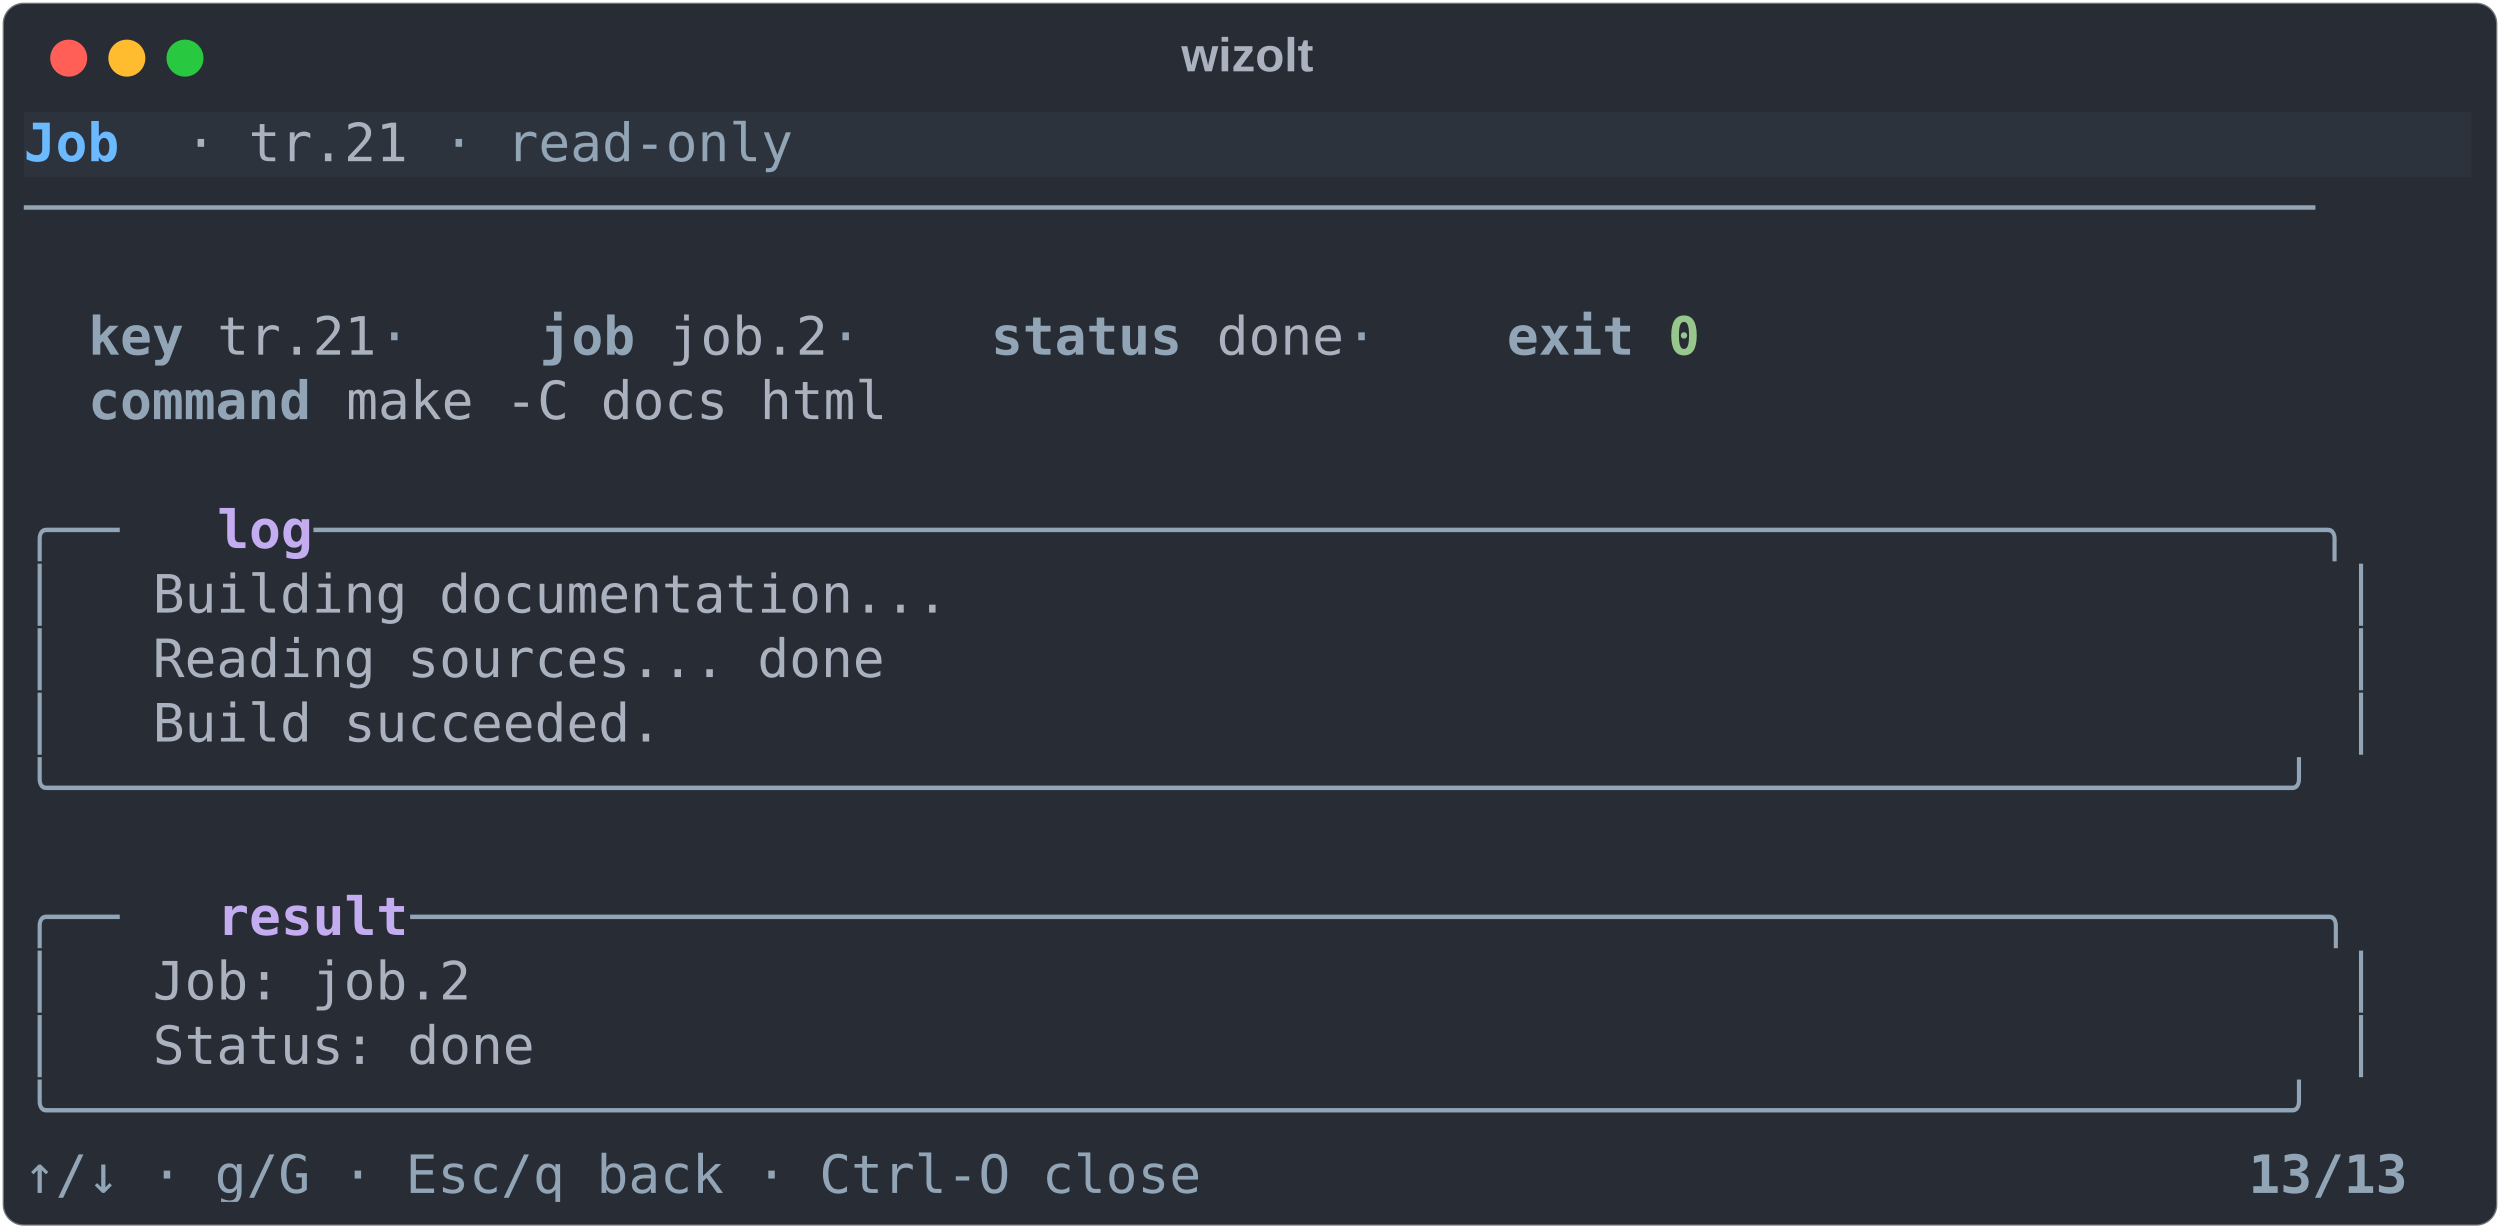
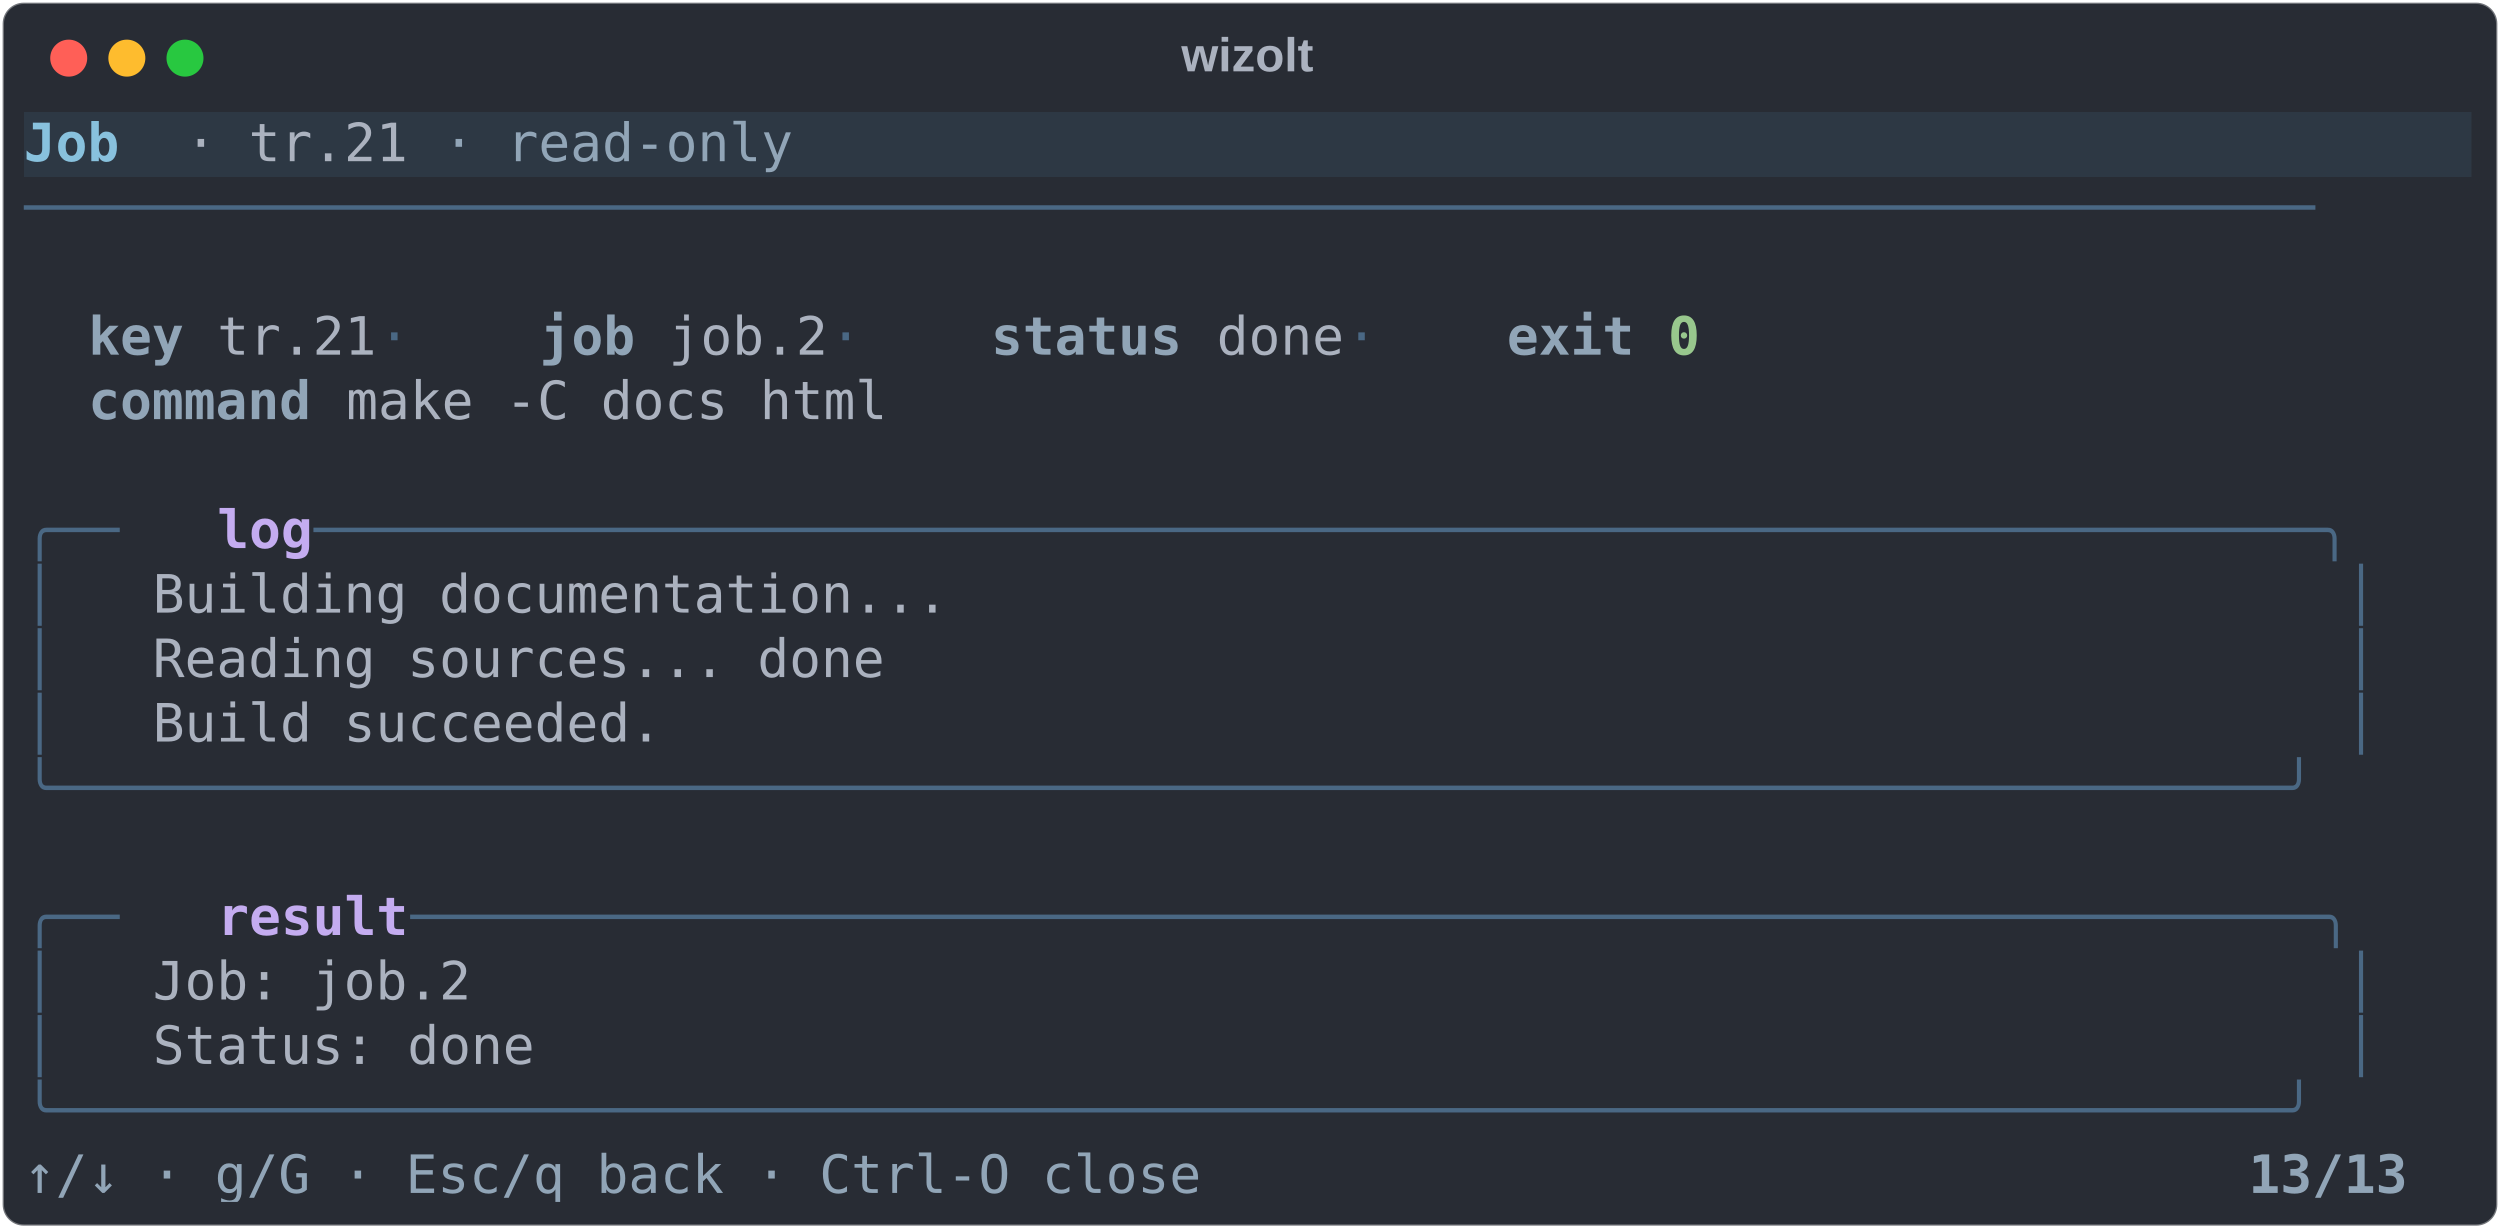
<svg xmlns="http://www.w3.org/2000/svg" class="rich-terminal" viewBox="0 0 946 464.8">
  <style>

    @font-face {
        font-family: "Fira Code";
        src: local("FiraCode-Regular"),
                url("https://cdnjs.cloudflare.com/ajax/libs/firacode/6.2.0/woff2/FiraCode-Regular.woff2") format("woff2"),
                url("https://cdnjs.cloudflare.com/ajax/libs/firacode/6.2.0/woff/FiraCode-Regular.woff") format("woff");
        font-style: normal;
        font-weight: 400;
    }
    @font-face {
        font-family: "Fira Code";
        src: local("FiraCode-Bold"),
                url("https://cdnjs.cloudflare.com/ajax/libs/firacode/6.2.0/woff2/FiraCode-Bold.woff2") format("woff2"),
                url("https://cdnjs.cloudflare.com/ajax/libs/firacode/6.2.0/woff/FiraCode-Bold.woff") format("woff");
        font-style: bold;
        font-weight: 700;
    }

    .tool-detail-job-matrix {
        font-family: Fira Code, monospace;
        font-size: 20px;
        line-height: 24.4px;
        font-variant-east-asian: full-width;
    }

    .tool-detail-job-title {
        font-size: 18px;
        font-weight: bold;
        font-family: arial;
    }

-     .tool-detail-job-r1 { fill: #6bb9ff;font-weight: bold }
+     .tool-detail-job-r1 { fill: #88c1dd;font-weight: bold }
.tool-detail-job-r2 { fill: #abb2bf }
.tool-detail-job-r3 { fill: #91a5b7 }
- .tool-detail-job-r4 { fill: #91a5b7;font-weight: bold }
- .tool-detail-job-r5 { fill: #98c78d;font-weight: bold }
- .tool-detail-job-r6 { fill: #c4acf0;font-weight: bold }
+ .tool-detail-job-r4 { fill: #4a6884 }
+ .tool-detail-job-r5 { fill: #91a5b7;font-weight: bold }
+ .tool-detail-job-r6 { fill: #98c78d;font-weight: bold }
+ .tool-detail-job-r7 { fill: #c4acf0;font-weight: bold }
    </style>
  <defs>
    <clipPath id="tool-detail-job-clip-terminal">
      <rect x="0" y="0" width="926.2" height="413.8" />
    </clipPath>
    <clipPath id="tool-detail-job-line-0">
      <rect x="0" y="1.5" width="927.2" height="24.65" />
    </clipPath>
    <clipPath id="tool-detail-job-line-1">
      <rect x="0" y="25.9" width="927.2" height="24.65" />
    </clipPath>
    <clipPath id="tool-detail-job-line-2">
      <rect x="0" y="50.3" width="927.2" height="24.65" />
    </clipPath>
    <clipPath id="tool-detail-job-line-3">
      <rect x="0" y="74.7" width="927.2" height="24.65" />
    </clipPath>
    <clipPath id="tool-detail-job-line-4">
      <rect x="0" y="99.1" width="927.2" height="24.65" />
    </clipPath>
    <clipPath id="tool-detail-job-line-5">
      <rect x="0" y="123.5" width="927.2" height="24.65" />
    </clipPath>
    <clipPath id="tool-detail-job-line-6">
      <rect x="0" y="147.9" width="927.2" height="24.65" />
    </clipPath>
    <clipPath id="tool-detail-job-line-7">
      <rect x="0" y="172.3" width="927.2" height="24.65" />
    </clipPath>
    <clipPath id="tool-detail-job-line-8">
      <rect x="0" y="196.7" width="927.2" height="24.65" />
    </clipPath>
    <clipPath id="tool-detail-job-line-9">
      <rect x="0" y="221.1" width="927.2" height="24.65" />
    </clipPath>
    <clipPath id="tool-detail-job-line-10">
      <rect x="0" y="245.5" width="927.2" height="24.65" />
    </clipPath>
    <clipPath id="tool-detail-job-line-11">
      <rect x="0" y="269.9" width="927.2" height="24.65" />
    </clipPath>
    <clipPath id="tool-detail-job-line-12">
      <rect x="0" y="294.3" width="927.2" height="24.65" />
    </clipPath>
    <clipPath id="tool-detail-job-line-13">
      <rect x="0" y="318.7" width="927.2" height="24.65" />
    </clipPath>
    <clipPath id="tool-detail-job-line-14">
      <rect x="0" y="343.1" width="927.2" height="24.65" />
    </clipPath>
    <clipPath id="tool-detail-job-line-15">
      <rect x="0" y="367.5" width="927.2" height="24.65" />
    </clipPath>
  </defs>
  <rect fill="#282c34" stroke="rgba(255,255,255,0.35)" stroke-width="1" x="1" y="1" width="944" height="462.8" rx="8" />
  <text class="tool-detail-job-title" fill="#abb2bf" text-anchor="middle" x="472" y="27">wizolt</text>
  <g transform="translate(26,22)">
    <circle cx="0" cy="0" r="7" fill="#ff5f57" />
    <circle cx="22" cy="0" r="7" fill="#febc2e" />
    <circle cx="44" cy="0" r="7" fill="#28c840" />
  </g>
  <g transform="translate(9, 41)" clip-path="url(#tool-detail-job-clip-terminal)">
-     <rect fill="#2d333d" x="0" y="1.5" width="61" height="24.65" shape-rendering="crispEdges" />
-     <rect fill="#2d333d" x="61" y="1.5" width="97.6" height="24.65" shape-rendering="crispEdges" />
-     <rect fill="#2d333d" x="158.6" y="1.5" width="146.4" height="24.65" shape-rendering="crispEdges" />
-     <rect fill="#2d333d" x="305" y="1.5" width="622.2" height="24.65" shape-rendering="crispEdges" />
+     <rect fill="#2d3844" x="0" y="1.5" width="61" height="24.65" shape-rendering="crispEdges" />
+     <rect fill="#2d3844" x="61" y="1.5" width="97.6" height="24.65" shape-rendering="crispEdges" />
+     <rect fill="#2d3844" x="158.6" y="1.5" width="146.4" height="24.65" shape-rendering="crispEdges" />
+     <rect fill="#2d3844" x="305" y="1.5" width="622.2" height="24.65" shape-rendering="crispEdges" />
    <g class="tool-detail-job-matrix">
      <text class="tool-detail-job-r1" x="0" y="20" textLength="61" clip-path="url(#tool-detail-job-line-0)">  Job</text>
      <text class="tool-detail-job-r2" x="61" y="20" textLength="97.6" clip-path="url(#tool-detail-job-line-0)"> · tr.21</text>
      <text class="tool-detail-job-r3" x="158.6" y="20" textLength="146.4" clip-path="url(#tool-detail-job-line-0)"> · read-only</text>
      <text class="tool-detail-job-r2" x="927.2" y="20" textLength="12.2" clip-path="url(#tool-detail-job-line-0)">
</text>
-       <text class="tool-detail-job-r3" x="0" y="44.4" textLength="902.8" clip-path="url(#tool-detail-job-line-1)">  ────────────────────────────────────────────────────────────────────────</text>
+       <text class="tool-detail-job-r4" x="0" y="44.4" textLength="902.8" clip-path="url(#tool-detail-job-line-1)">  ────────────────────────────────────────────────────────────────────────</text>
      <text class="tool-detail-job-r2" x="927.2" y="44.4" textLength="12.2" clip-path="url(#tool-detail-job-line-1)">
</text>
      <text class="tool-detail-job-r2" x="927.2" y="68.8" textLength="12.2" clip-path="url(#tool-detail-job-line-2)">
</text>
-       <text class="tool-detail-job-r4" x="24.4" y="93.2" textLength="48.8" clip-path="url(#tool-detail-job-line-3)">key </text>
+       <text class="tool-detail-job-r5" x="24.4" y="93.2" textLength="48.8" clip-path="url(#tool-detail-job-line-3)">key </text>
      <text class="tool-detail-job-r2" x="73.2" y="93.2" textLength="61" clip-path="url(#tool-detail-job-line-3)">tr.21</text>
-       <text class="tool-detail-job-r3" x="134.2" y="93.2" textLength="61" clip-path="url(#tool-detail-job-line-3)">  ·  </text>
-       <text class="tool-detail-job-r4" x="195.2" y="93.2" textLength="48.8" clip-path="url(#tool-detail-job-line-3)">job </text>
+       <text class="tool-detail-job-r4" x="134.2" y="93.2" textLength="61" clip-path="url(#tool-detail-job-line-3)">  ·  </text>
+       <text class="tool-detail-job-r5" x="195.2" y="93.2" textLength="48.8" clip-path="url(#tool-detail-job-line-3)">job </text>
      <text class="tool-detail-job-r2" x="244" y="93.2" textLength="61" clip-path="url(#tool-detail-job-line-3)">job.2</text>
-       <text class="tool-detail-job-r3" x="305" y="93.2" textLength="61" clip-path="url(#tool-detail-job-line-3)">  ·  </text>
-       <text class="tool-detail-job-r4" x="366" y="93.2" textLength="85.4" clip-path="url(#tool-detail-job-line-3)">status </text>
+       <text class="tool-detail-job-r4" x="305" y="93.2" textLength="61" clip-path="url(#tool-detail-job-line-3)">  ·  </text>
+       <text class="tool-detail-job-r5" x="366" y="93.2" textLength="85.4" clip-path="url(#tool-detail-job-line-3)">status </text>
      <text class="tool-detail-job-r2" x="451.4" y="93.2" textLength="48.8" clip-path="url(#tool-detail-job-line-3)">done</text>
-       <text class="tool-detail-job-r3" x="500.2" y="93.2" textLength="61" clip-path="url(#tool-detail-job-line-3)">  ·  </text>
-       <text class="tool-detail-job-r4" x="561.2" y="93.2" textLength="61" clip-path="url(#tool-detail-job-line-3)">exit </text>
-       <text class="tool-detail-job-r5" x="622.2" y="93.2" textLength="12.2" clip-path="url(#tool-detail-job-line-3)">0</text>
+       <text class="tool-detail-job-r4" x="500.2" y="93.2" textLength="61" clip-path="url(#tool-detail-job-line-3)">  ·  </text>
+       <text class="tool-detail-job-r5" x="561.2" y="93.2" textLength="61" clip-path="url(#tool-detail-job-line-3)">exit </text>
+       <text class="tool-detail-job-r6" x="622.2" y="93.2" textLength="12.2" clip-path="url(#tool-detail-job-line-3)">0</text>
      <text class="tool-detail-job-r2" x="927.2" y="93.2" textLength="12.2" clip-path="url(#tool-detail-job-line-3)">
</text>
-       <text class="tool-detail-job-r4" x="24.4" y="117.6" textLength="97.6" clip-path="url(#tool-detail-job-line-4)">command </text>
+       <text class="tool-detail-job-r5" x="24.4" y="117.6" textLength="97.6" clip-path="url(#tool-detail-job-line-4)">command </text>
      <text class="tool-detail-job-r2" x="122" y="117.6" textLength="207.4" clip-path="url(#tool-detail-job-line-4)">make -C docs html</text>
      <text class="tool-detail-job-r2" x="927.2" y="117.6" textLength="12.2" clip-path="url(#tool-detail-job-line-4)">
</text>
      <text class="tool-detail-job-r2" x="927.2" y="142" textLength="12.2" clip-path="url(#tool-detail-job-line-5)">
</text>
-       <text class="tool-detail-job-r3" x="0" y="166.4" textLength="73.2" clip-path="url(#tool-detail-job-line-6)">  ╭── </text>
-       <text class="tool-detail-job-r6" x="73.2" y="166.4" textLength="36.6" clip-path="url(#tool-detail-job-line-6)">log</text>
-       <text class="tool-detail-job-r3" x="109.8" y="166.4" textLength="793" clip-path="url(#tool-detail-job-line-6)"> ───────────────────────────────────────────────────────────────╮</text>
+       <text class="tool-detail-job-r4" x="0" y="166.4" textLength="73.2" clip-path="url(#tool-detail-job-line-6)">  ╭── </text>
+       <text class="tool-detail-job-r7" x="73.2" y="166.4" textLength="36.6" clip-path="url(#tool-detail-job-line-6)">log</text>
+       <text class="tool-detail-job-r4" x="109.8" y="166.4" textLength="793" clip-path="url(#tool-detail-job-line-6)"> ───────────────────────────────────────────────────────────────╮</text>
      <text class="tool-detail-job-r2" x="927.2" y="166.4" textLength="12.2" clip-path="url(#tool-detail-job-line-6)">
</text>
-       <text class="tool-detail-job-r3" x="0" y="190.8" textLength="48.8" clip-path="url(#tool-detail-job-line-7)">  │ </text>
+       <text class="tool-detail-job-r4" x="0" y="190.8" textLength="48.8" clip-path="url(#tool-detail-job-line-7)">  │ </text>
      <text class="tool-detail-job-r2" x="48.8" y="190.8" textLength="829.6" clip-path="url(#tool-detail-job-line-7)">Building documentation...                                           </text>
-       <text class="tool-detail-job-r3" x="878.4" y="190.8" textLength="24.4" clip-path="url(#tool-detail-job-line-7)"> │</text>
+       <text class="tool-detail-job-r4" x="878.4" y="190.8" textLength="24.4" clip-path="url(#tool-detail-job-line-7)"> │</text>
      <text class="tool-detail-job-r2" x="927.2" y="190.8" textLength="12.2" clip-path="url(#tool-detail-job-line-7)">
</text>
-       <text class="tool-detail-job-r3" x="0" y="215.2" textLength="48.8" clip-path="url(#tool-detail-job-line-8)">  │ </text>
+       <text class="tool-detail-job-r4" x="0" y="215.2" textLength="48.8" clip-path="url(#tool-detail-job-line-8)">  │ </text>
      <text class="tool-detail-job-r2" x="48.8" y="215.2" textLength="829.6" clip-path="url(#tool-detail-job-line-8)">Reading sources... done                                             </text>
-       <text class="tool-detail-job-r3" x="878.4" y="215.2" textLength="24.4" clip-path="url(#tool-detail-job-line-8)"> │</text>
+       <text class="tool-detail-job-r4" x="878.4" y="215.2" textLength="24.4" clip-path="url(#tool-detail-job-line-8)"> │</text>
      <text class="tool-detail-job-r2" x="927.2" y="215.2" textLength="12.2" clip-path="url(#tool-detail-job-line-8)">
</text>
-       <text class="tool-detail-job-r3" x="0" y="239.6" textLength="48.8" clip-path="url(#tool-detail-job-line-9)">  │ </text>
+       <text class="tool-detail-job-r4" x="0" y="239.6" textLength="48.8" clip-path="url(#tool-detail-job-line-9)">  │ </text>
      <text class="tool-detail-job-r2" x="48.8" y="239.6" textLength="829.6" clip-path="url(#tool-detail-job-line-9)">Build succeeded.                                                    </text>
-       <text class="tool-detail-job-r3" x="878.4" y="239.6" textLength="24.4" clip-path="url(#tool-detail-job-line-9)"> │</text>
+       <text class="tool-detail-job-r4" x="878.4" y="239.6" textLength="24.4" clip-path="url(#tool-detail-job-line-9)"> │</text>
      <text class="tool-detail-job-r2" x="927.2" y="239.6" textLength="12.2" clip-path="url(#tool-detail-job-line-9)">
</text>
-       <text class="tool-detail-job-r3" x="0" y="264" textLength="902.8" clip-path="url(#tool-detail-job-line-10)">  ╰──────────────────────────────────────────────────────────────────────╯</text>
+       <text class="tool-detail-job-r4" x="0" y="264" textLength="902.8" clip-path="url(#tool-detail-job-line-10)">  ╰──────────────────────────────────────────────────────────────────────╯</text>
      <text class="tool-detail-job-r2" x="927.2" y="264" textLength="12.2" clip-path="url(#tool-detail-job-line-10)">
</text>
      <text class="tool-detail-job-r2" x="927.2" y="288.4" textLength="12.2" clip-path="url(#tool-detail-job-line-11)">
</text>
-       <text class="tool-detail-job-r3" x="0" y="312.8" textLength="73.2" clip-path="url(#tool-detail-job-line-12)">  ╭── </text>
-       <text class="tool-detail-job-r6" x="73.2" y="312.8" textLength="73.2" clip-path="url(#tool-detail-job-line-12)">result</text>
-       <text class="tool-detail-job-r3" x="146.4" y="312.8" textLength="756.4" clip-path="url(#tool-detail-job-line-12)"> ────────────────────────────────────────────────────────────╮</text>
+       <text class="tool-detail-job-r4" x="0" y="312.8" textLength="73.2" clip-path="url(#tool-detail-job-line-12)">  ╭── </text>
+       <text class="tool-detail-job-r7" x="73.2" y="312.8" textLength="73.2" clip-path="url(#tool-detail-job-line-12)">result</text>
+       <text class="tool-detail-job-r4" x="146.4" y="312.8" textLength="756.4" clip-path="url(#tool-detail-job-line-12)"> ────────────────────────────────────────────────────────────╮</text>
      <text class="tool-detail-job-r2" x="927.2" y="312.8" textLength="12.2" clip-path="url(#tool-detail-job-line-12)">
</text>
-       <text class="tool-detail-job-r3" x="0" y="337.2" textLength="48.8" clip-path="url(#tool-detail-job-line-13)">  │ </text>
+       <text class="tool-detail-job-r4" x="0" y="337.2" textLength="48.8" clip-path="url(#tool-detail-job-line-13)">  │ </text>
      <text class="tool-detail-job-r2" x="48.8" y="337.2" textLength="829.6" clip-path="url(#tool-detail-job-line-13)">Job: job.2                                                          </text>
-       <text class="tool-detail-job-r3" x="878.4" y="337.2" textLength="24.4" clip-path="url(#tool-detail-job-line-13)"> │</text>
+       <text class="tool-detail-job-r4" x="878.4" y="337.2" textLength="24.4" clip-path="url(#tool-detail-job-line-13)"> │</text>
      <text class="tool-detail-job-r2" x="927.2" y="337.2" textLength="12.2" clip-path="url(#tool-detail-job-line-13)">
</text>
-       <text class="tool-detail-job-r3" x="0" y="361.6" textLength="48.8" clip-path="url(#tool-detail-job-line-14)">  │ </text>
+       <text class="tool-detail-job-r4" x="0" y="361.6" textLength="48.8" clip-path="url(#tool-detail-job-line-14)">  │ </text>
      <text class="tool-detail-job-r2" x="48.8" y="361.6" textLength="829.6" clip-path="url(#tool-detail-job-line-14)">Status: done                                                        </text>
-       <text class="tool-detail-job-r3" x="878.4" y="361.6" textLength="24.4" clip-path="url(#tool-detail-job-line-14)"> │</text>
+       <text class="tool-detail-job-r4" x="878.4" y="361.6" textLength="24.4" clip-path="url(#tool-detail-job-line-14)"> │</text>
      <text class="tool-detail-job-r2" x="927.2" y="361.6" textLength="12.2" clip-path="url(#tool-detail-job-line-14)">
</text>
-       <text class="tool-detail-job-r3" x="0" y="386" textLength="902.8" clip-path="url(#tool-detail-job-line-15)">  ╰──────────────────────────────────────────────────────────────────────╯</text>
+       <text class="tool-detail-job-r4" x="0" y="386" textLength="902.8" clip-path="url(#tool-detail-job-line-15)">  ╰──────────────────────────────────────────────────────────────────────╯</text>
      <text class="tool-detail-job-r2" x="927.2" y="386" textLength="12.2" clip-path="url(#tool-detail-job-line-15)">
</text>
      <text class="tool-detail-job-r3" x="0" y="410.4" textLength="841.8" clip-path="url(#tool-detail-job-line-16)">  ↑/↓ · g/G · Esc/q back · Ctrl-O close                              </text>
-       <text class="tool-detail-job-r4" x="841.8" y="410.4" textLength="73.2" clip-path="url(#tool-detail-job-line-16)"> 13/13</text>
+       <text class="tool-detail-job-r5" x="841.8" y="410.4" textLength="73.2" clip-path="url(#tool-detail-job-line-16)"> 13/13</text>
      <text class="tool-detail-job-r2" x="927.2" y="410.4" textLength="12.2" clip-path="url(#tool-detail-job-line-16)">
</text>
    </g>
  </g>
</svg>
